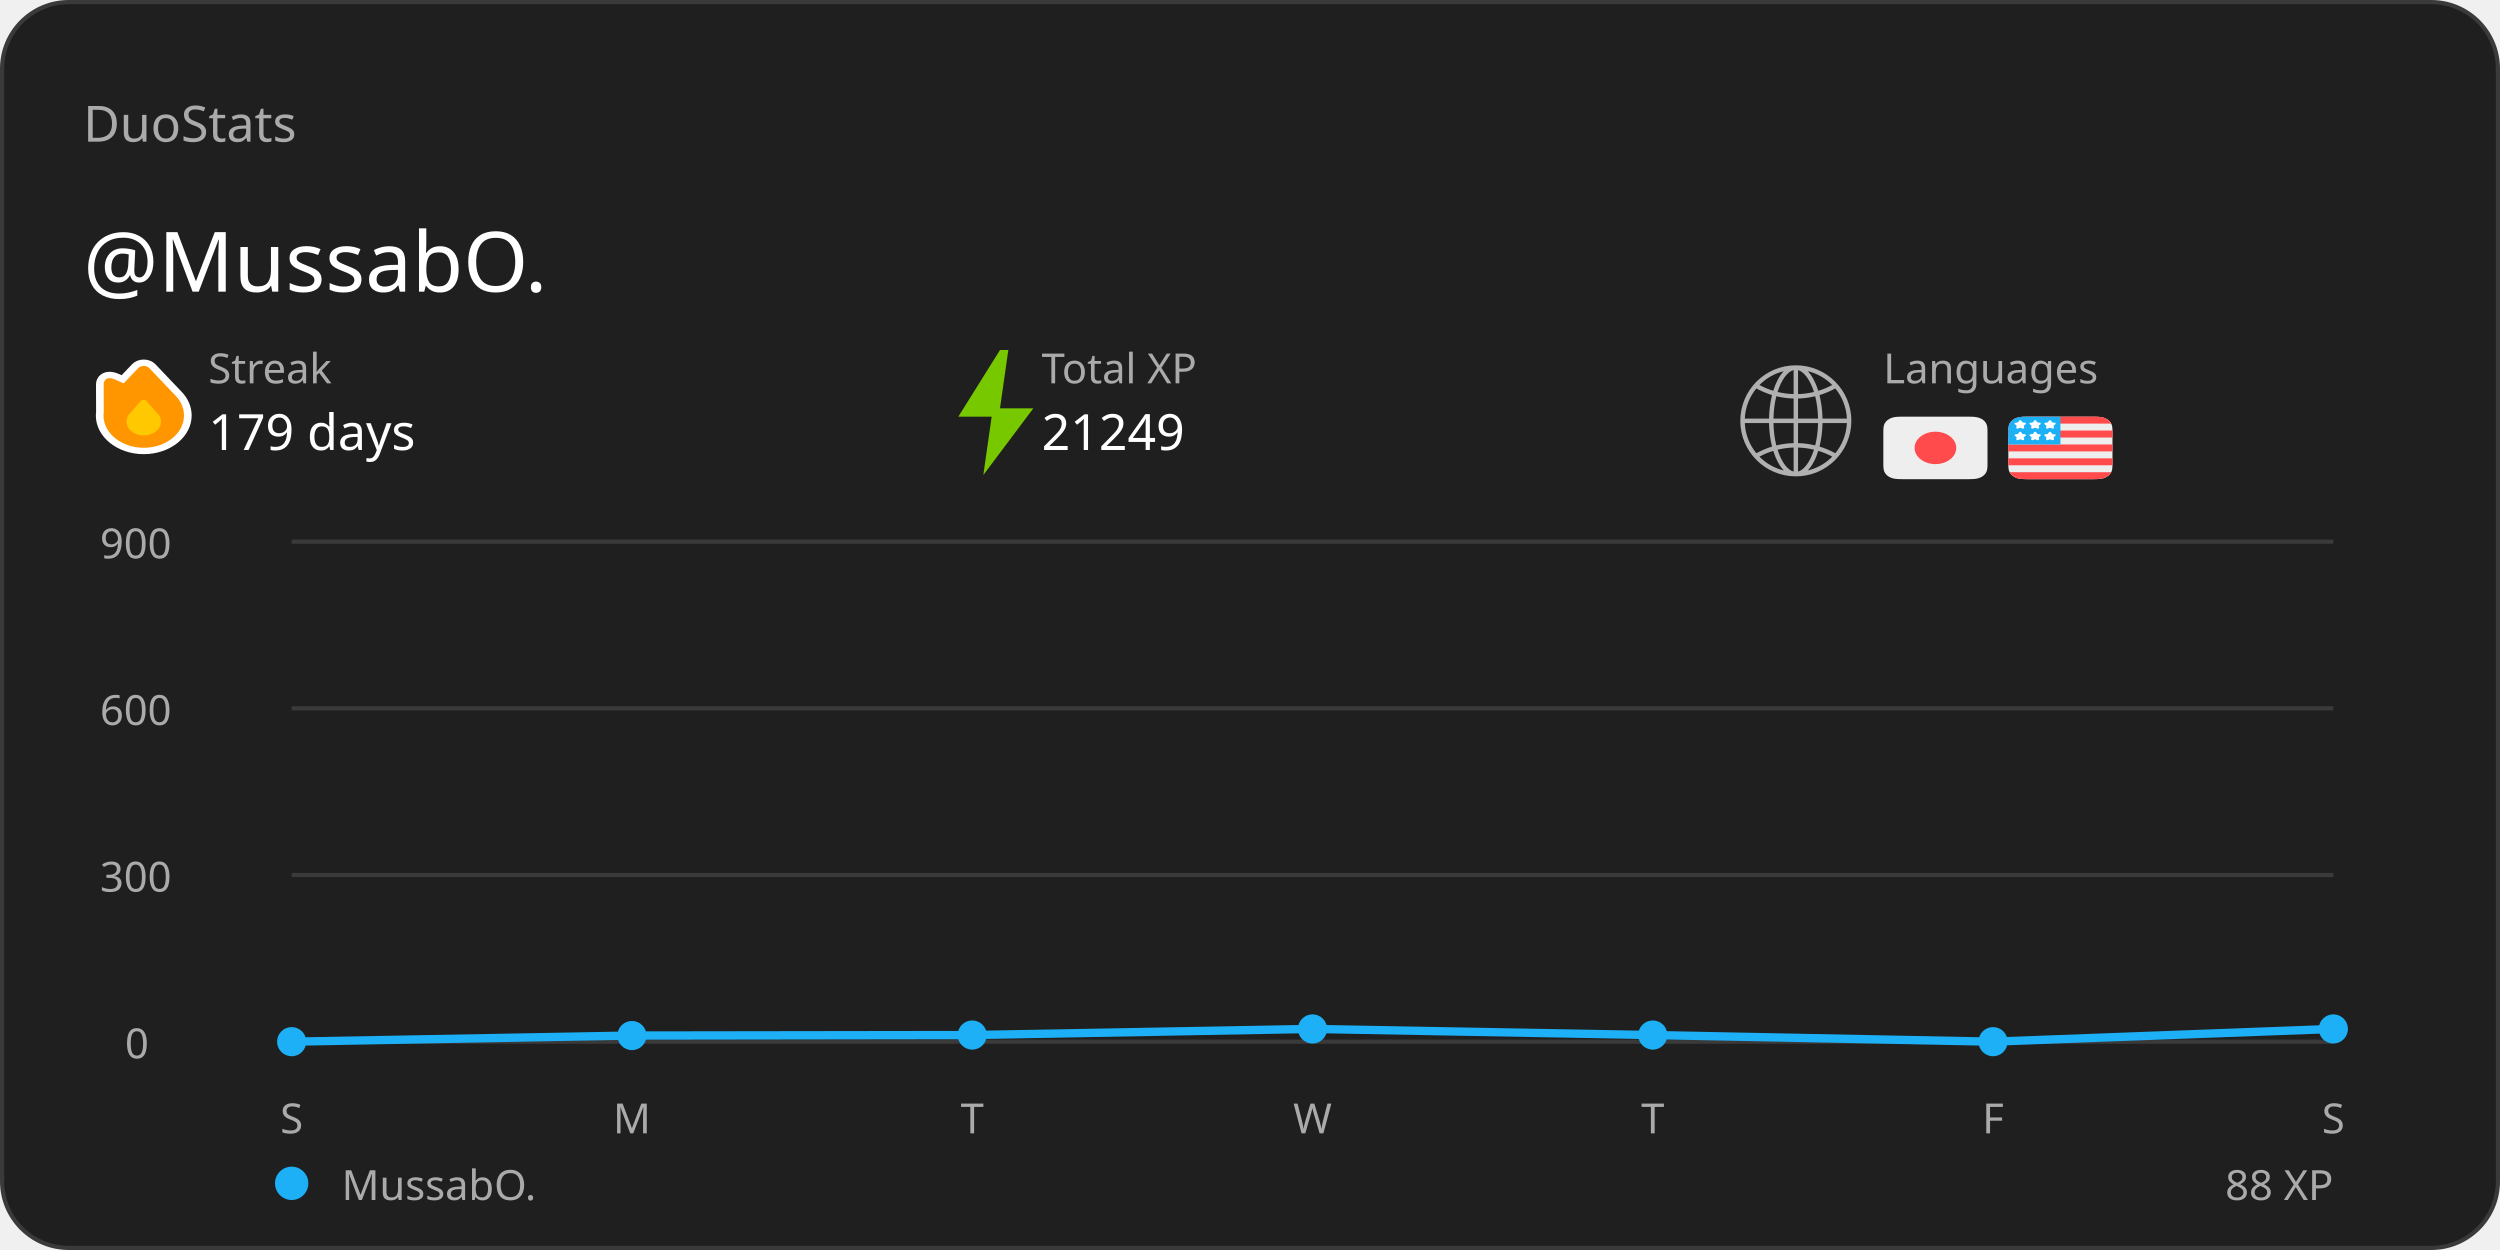
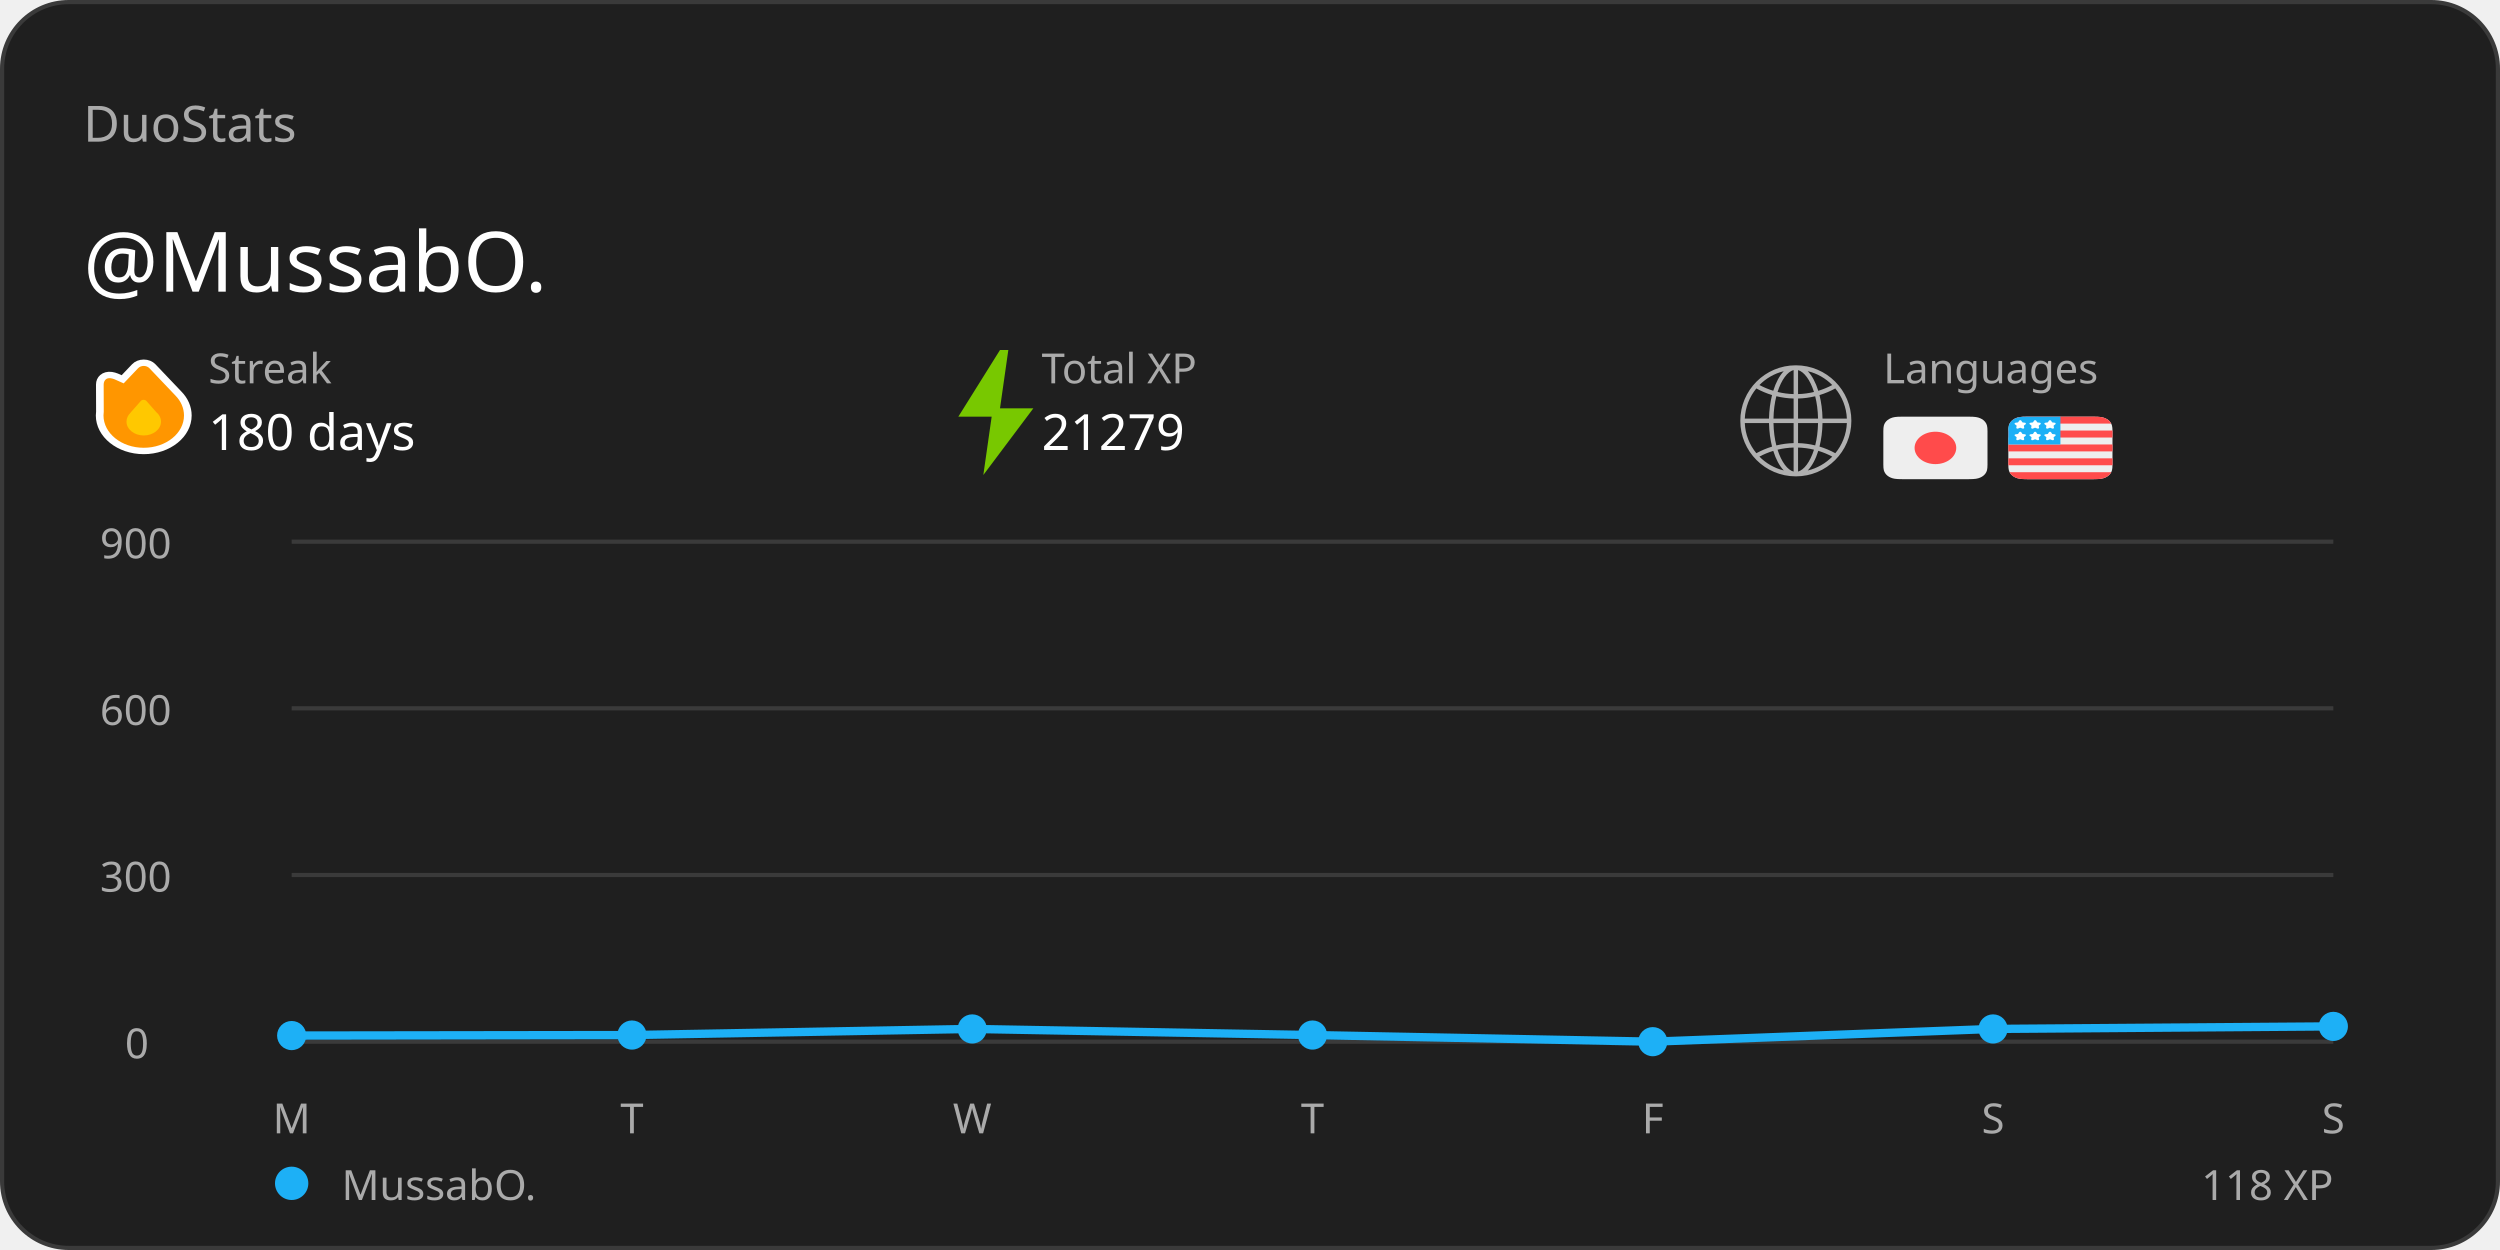
<svg xmlns="http://www.w3.org/2000/svg" width="600" height="300" viewBox="0 0 600 300">
  <rect x="0.5" y="0.5" width="599" height="299" rx="16" fill="#1F1F1F" stroke="#3A3A3A" />
  <text x="20" y="34" fill="#AAAAAA" font-size="12" font-family="DIN Round Pro, system-ui, sans-serif">DuoStats</text>
  <text x="20" y="70" fill="#FFFFFF" font-size="20" font-family="DIN Round Pro, system-ui, sans-serif">@MussabO.</text>
  <g transform="translate(23, 86) scale(0.92, 0.7666667)">
    <g id="Page-1" stroke="none" stroke-width="1" fill="none" fill-rule="evenodd">
      <g id="streak" transform="translate(1, 1)" fill-rule="nonzero">
        <g id="Group" fill="#FF9600" stroke="#FFFFFF" stroke-width="2">
          <path d="M0.068,15.675 L0.044,7.216 C0.039,5.334 1.25,3.942 3.056,4.246 C3.413,4.306 3.998,4.491 4.306,4.656 L5.997,5.561 L9.247,1.464 C9.793,0.776 10.622,0.376 11.5,0.376 C12.378,0.376 13.207,0.776 13.753,1.464 L20.523,10 C22.123,11.939 22.999,14.375 23,16.889 C23,23.034 17.843,28 11.5,28 C5.157,28 0,23.034 0,16.889 C0,16.481 0.023,16.076 0.068,15.675 Z" id="Path" />
        </g>
        <g id="Group" transform="translate(7, 11)" fill="#FFC800">
          <path d="M1.012,5.077 C1.026,5.04 1.046,5.005 1.069,4.973 L3.719,1.364 C3.893,1.127 4.17,0.987 4.464,0.987 C4.758,0.987 5.035,1.127 5.209,1.364 L7.732,4.8 C8.541,5.595 8.998,6.681 9,7.815 C9,10.208 6.985,12.148 4.5,12.148 C2.015,12.148 0,10.208 0,7.815 C0,6.776 0.38,5.823 1.012,5.077 L1.012,5.077 Z" id="Path" />
        </g>
      </g>
    </g>
  </g>
  <text x="50" y="92" fill="#AAAAAA" font-size="10" font-family="DIN Round Pro, system-ui, sans-serif">Streak</text>
-   <text x="50" y="108" fill="#FFFFFF" font-size="12" font-family="DIN Round Pro, system-ui, sans-serif">179 days</text>
+   <text x="50" y="108" fill="#FFFFFF" font-size="12" font-family="DIN Round Pro, system-ui, sans-serif">180 days</text>
  <path d="M240 84 230 100h8l-2 14 12-16h-8l2-14z" fill="#78C800" />
  <text x="250" y="92" fill="#AAAAAA" font-size="10" font-family="DIN Round Pro, system-ui, sans-serif">Total XP</text>
-   <text x="250" y="108" fill="#FFFFFF" font-size="12" font-family="DIN Round Pro, system-ui, sans-serif">21249</text>
+   <text x="250" y="108" fill="#FFFFFF" font-size="12" font-family="DIN Round Pro, system-ui, sans-serif">21279</text>
  <g transform="translate(415, 85) scale(1.0, 1.0)">
    <g id="SVGRepo_bgCarrier" stroke-width="0" />
    <g id="SVGRepo_tracerCarrier" stroke-linecap="round" stroke-linejoin="round" />
    <g id="SVGRepo_iconCarrier">
      <g id="icomoon-ignore"> </g>
      <path d="M16 2.672c-0.004 0-0.007 0-0.011 0-0.002 0-0.003 0-0.005 0-0.005 0-0.010 0.001-0.016 0.001-7.347 0.017-13.296 5.977-13.296 13.327 0 7.348 5.949 13.309 13.296 13.327 0.005 0 0.010 0.001 0.016 0.001 0.002 0 0.004 0 0.005 0 0.004 0 0.008 0 0.011 0 7.36 0 13.328-5.968 13.328-13.328s-5.968-13.328-13.328-13.328zM16.533 10.648c1.413-0.039 2.788-0.225 4.112-0.548 0.399 1.571 0.647 3.382 0.686 5.367h-4.798v-4.819zM16.533 9.582v-5.759c1.437 0.398 2.893 2.314 3.821 5.252-1.231 0.297-2.509 0.47-3.821 0.507zM15.467 3.81v5.772c-1.323-0.037-2.611-0.213-3.852-0.515 0.936-2.956 2.405-4.879 3.852-5.256zM15.467 10.647v4.82h-4.831c0.039-1.988 0.287-3.801 0.687-5.373 1.334 0.326 2.72 0.515 4.144 0.553zM9.563 15.467h-5.811c0.118-2.741 1.139-5.252 2.773-7.241 1.187 0.654 2.446 1.189 3.766 1.589-0.431 1.7-0.689 3.617-0.728 5.652zM9.563 16.533c0.039 2.034 0.297 3.951 0.728 5.651-1.319 0.401-2.579 0.936-3.766 1.59-1.635-1.989-2.656-4.5-2.773-7.241h5.811zM10.636 16.533h4.831v4.814c-1.424 0.038-2.81 0.228-4.145 0.555-0.399-1.571-0.647-3.383-0.686-5.369zM15.467 22.412v5.778c-1.448-0.378-2.919-2.303-3.854-5.263 1.241-0.302 2.53-0.478 3.854-0.515zM16.533 28.178v-5.765c1.313 0.038 2.591 0.211 3.822 0.508-0.928 2.941-2.384 4.86-3.822 5.257zM16.533 21.347v-4.814h4.798c-0.039 1.983-0.286 3.791-0.684 5.361-1.325-0.323-2.7-0.51-4.113-0.548zM22.404 16.533h5.845c-0.118 2.741-1.138 5.251-2.773 7.24-1.197-0.658-2.467-1.197-3.797-1.599 0.43-1.698 0.687-3.611 0.726-5.64zM22.404 15.467c-0.039-2.033-0.297-3.946-0.727-5.646 1.33-0.402 2.599-0.94 3.795-1.598 1.636 1.989 2.658 4.501 2.776 7.244h-5.845zM24.738 7.409c-1.061 0.564-2.18 1.031-3.35 1.385-0.623-2.005-1.498-3.642-2.533-4.717 2.27 0.545 4.297 1.719 5.883 3.332zM13.103 4.087c-1.029 1.073-1.9 2.702-2.521 4.697-1.158-0.353-2.268-0.815-3.319-1.375 1.575-1.602 3.587-2.774 5.84-3.322zM7.259 24.587c1.052-0.561 2.163-1.024 3.322-1.377 0.621 1.997 1.492 3.629 2.522 4.702-2.255-0.549-4.268-1.721-5.844-3.326zM18.855 27.922c1.036-1.075 1.911-2.712 2.535-4.721 1.17 0.355 2.29 0.82 3.351 1.387-1.586 1.614-3.614 2.791-5.886 3.334z" fill="#b0b0b0"> </path>
    </g>
  </g>
  <text x="452" y="92" fill="#AAAAAA" font-size="10" font-family="DIN Round Pro, system-ui, sans-serif">Languages</text>
  <g transform="translate(452, 100) scale(0.3571429, 0.2777778)">
    <g clip-path="url(#clip0_129_1008)">
      <path fill-rule="evenodd" clip-rule="evenodd" d="M12.563 0H57.437C61.805 0 63.389 0.455 64.987 1.309C66.584 2.163 67.837 3.416 68.691 5.013C69.545 6.61 70 8.195 70 12.563V41.437C70 45.805 69.545 47.389 68.691 48.986C67.837 50.584 66.584 51.837 64.987 52.691C63.389 53.545 61.805 54 57.437 54H12.563C8.195 54 6.61 53.545 5.013 52.691C3.416 51.837 2.163 50.584 1.309 48.986C0.455 47.389 0 45.805 0 41.437V12.563C0 8.195 0.455 6.61 1.309 5.013C2.163 3.416 3.416 2.163 5.013 1.309C6.61 0.455 8.195 0 12.563 0Z" fill="#EEEEEE" />
      <path d="M35 41C42.732 41 49 34.732 49 27C49 19.268 42.732 13 35 13C27.268 13 21 19.268 21 27C21 34.732 27.268 41 35 41Z" fill="#FF4B4B" />
    </g>
    <defs>
      <clipPath id="clip0_129_1008">
        <rect width="70" height="54" fill="white" />
      </clipPath>
    </defs>
  </g>
  <g transform="translate(482, 100) scale(0.3571429, 0.2777778)">
    <g clip-path="url(#clip0_129_593)">
      <path fill-rule="evenodd" clip-rule="evenodd" d="M12.563 0H57.437C61.805 0 63.389 0.455 64.987 1.309C66.584 2.163 67.837 3.416 68.691 5.013C69.545 6.61 70 8.195 70 12.563V41.437C70 45.805 69.545 47.389 68.691 48.986C67.837 50.584 66.584 51.837 64.987 52.691C63.389 53.545 61.805 54 57.437 54H12.563C8.195 54 6.61 53.545 5.013 52.691C3.416 51.837 2.163 50.584 1.309 48.986C0.455 47.389 0 45.805 0 41.437V12.563C0 8.195 0.455 6.61 1.309 5.013C2.163 3.416 3.416 2.163 5.013 1.309C6.61 0.455 8.195 0 12.563 0Z" fill="#EEEEEE" />
      <path fill-rule="evenodd" clip-rule="evenodd" d="M12.563 0H57.437C61.805 0 63.389 0.455 64.987 1.309C66.584 2.163 67.837 3.416 68.691 5.013C68.863 5.335 69.019 5.656 69.158 6H0.842C0.981 5.656 1.137 5.335 1.309 5.013C2.163 3.416 3.416 2.163 5.013 1.309C6.61 0.455 8.195 0 12.563 0Z" fill="#FF4B4B" />
      <path fill-rule="evenodd" clip-rule="evenodd" d="M69.997 12C69.999 12.182 70 12.37 70 12.563V18H0V12.563C0 12.37 0.001 12.182 0.003 12H69.997Z" fill="#FF4B4B" />
      <path fill-rule="evenodd" clip-rule="evenodd" d="M70 24V30H0V24H70Z" fill="#FF4B4B" />
      <path fill-rule="evenodd" clip-rule="evenodd" d="M70 41.437C70 41.63 69.999 41.818 69.997 42H0.003C0.001 41.818 0 41.63 0 41.437V36H70V41.437Z" fill="#FF4B4B" />
      <path fill-rule="evenodd" clip-rule="evenodd" d="M69.158 48C69.019 48.344 68.863 48.665 68.691 48.986C67.837 50.584 66.584 51.837 64.987 52.691C63.389 53.545 61.805 54 57.437 54H12.563C8.195 54 6.61 53.545 5.013 52.691C3.416 51.837 2.163 50.584 1.309 48.986C1.137 48.665 0.981 48.344 0.842 48H69.158Z" fill="#FF4B4B" />
      <path fill-rule="evenodd" clip-rule="evenodd" d="M12.563 0H35V24H0V12.563C0 8.195 0.455 6.61 1.309 5.013C2.163 3.416 3.416 2.163 5.013 1.309C6.61 0.455 8.195 0 12.563 0Z" fill="#1CB0F6" />
      <path d="M27.806 9.602L26.531 10.273C26.13 10.483 25.635 10.329 25.424 9.929C25.341 9.769 25.312 9.586 25.342 9.409L25.586 7.988C25.609 7.853 25.564 7.715 25.466 7.62L24.434 6.614C24.11 6.298 24.103 5.779 24.419 5.455C24.545 5.326 24.71 5.242 24.888 5.216L26.314 5.009C26.45 4.989 26.567 4.904 26.628 4.781L27.266 3.489C27.466 3.083 27.957 2.916 28.363 3.117C28.525 3.196 28.655 3.327 28.735 3.489L29.373 4.781C29.434 4.904 29.551 4.989 29.687 5.009L31.113 5.216C31.561 5.281 31.871 5.697 31.806 6.145C31.78 6.323 31.696 6.488 31.567 6.614L30.535 7.62C30.437 7.715 30.392 7.853 30.415 7.988L30.659 9.409C30.735 9.855 30.436 10.278 29.99 10.355C29.812 10.385 29.629 10.356 29.47 10.273L28.194 9.602C28.073 9.538 27.928 9.538 27.806 9.602Z" fill="white" />
      <path d="M27.806 19.602L26.531 20.273C26.13 20.483 25.635 20.329 25.424 19.929C25.341 19.769 25.312 19.587 25.342 19.409L25.586 17.988C25.609 17.853 25.564 17.715 25.466 17.62L24.434 16.614C24.11 16.298 24.103 15.779 24.419 15.455C24.545 15.326 24.71 15.242 24.888 15.216L26.314 15.009C26.45 14.989 26.567 14.904 26.628 14.781L27.266 13.489C27.466 13.083 27.957 12.916 28.363 13.117C28.525 13.196 28.655 13.327 28.735 13.489L29.373 14.781C29.434 14.904 29.551 14.989 29.687 15.009L31.113 15.216C31.561 15.281 31.871 15.697 31.806 16.145C31.78 16.323 31.696 16.488 31.567 16.614L30.535 17.62C30.437 17.715 30.392 17.853 30.415 17.988L30.659 19.409C30.735 19.855 30.436 20.278 29.99 20.355C29.812 20.385 29.629 20.356 29.47 20.273L28.194 19.602C28.073 19.538 27.928 19.538 27.806 19.602Z" fill="white" />
      <path d="M17.806 9.602L16.531 10.273C16.13 10.483 15.635 10.329 15.425 9.929C15.341 9.769 15.312 9.586 15.342 9.409L15.586 7.988C15.609 7.853 15.564 7.715 15.466 7.62L14.434 6.614C14.11 6.298 14.103 5.779 14.419 5.455C14.545 5.326 14.71 5.242 14.888 5.216L16.314 5.009C16.45 4.989 16.567 4.904 16.628 4.781L17.266 3.489C17.466 3.083 17.957 2.916 18.363 3.117C18.525 3.196 18.655 3.327 18.735 3.489L19.373 4.781C19.434 4.904 19.551 4.989 19.687 5.009L21.113 5.216C21.561 5.281 21.871 5.697 21.806 6.145C21.78 6.323 21.696 6.488 21.567 6.614L20.535 7.62C20.437 7.715 20.392 7.853 20.415 7.988L20.659 9.409C20.735 9.855 20.436 10.278 19.99 10.355C19.812 10.385 19.629 10.356 19.47 10.273L18.194 9.602C18.073 9.538 17.928 9.538 17.806 9.602Z" fill="white" />
      <path d="M17.806 19.602L16.531 20.273C16.13 20.483 15.635 20.329 15.425 19.929C15.341 19.769 15.312 19.587 15.342 19.409L15.586 17.988C15.609 17.853 15.564 17.715 15.466 17.62L14.434 16.614C14.11 16.298 14.103 15.779 14.419 15.455C14.545 15.326 14.71 15.242 14.888 15.216L16.314 15.009C16.45 14.989 16.567 14.904 16.628 14.781L17.266 13.489C17.466 13.083 17.957 12.916 18.363 13.117C18.525 13.196 18.655 13.327 18.735 13.489L19.373 14.781C19.434 14.904 19.551 14.989 19.687 15.009L21.113 15.216C21.561 15.281 21.871 15.697 21.806 16.145C21.78 16.323 21.696 16.488 21.567 16.614L20.535 17.62C20.437 17.715 20.392 17.853 20.415 17.988L20.659 19.409C20.735 19.855 20.436 20.278 19.99 20.355C19.812 20.385 19.629 20.356 19.47 20.273L18.194 19.602C18.073 19.538 17.928 19.538 17.806 19.602Z" fill="white" />
      <path d="M7.807 9.602L6.531 10.273C6.13 10.483 5.635 10.329 5.424 9.929C5.341 9.769 5.312 9.586 5.342 9.409L5.586 7.988C5.609 7.853 5.564 7.715 5.466 7.62L4.434 6.614C4.11 6.298 4.103 5.779 4.419 5.455C4.545 5.326 4.71 5.242 4.888 5.216L6.314 5.009C6.45 4.989 6.567 4.904 6.628 4.781L7.266 3.489C7.466 3.083 7.957 2.916 8.363 3.117C8.525 3.196 8.655 3.327 8.735 3.489L9.373 4.781C9.434 4.904 9.551 4.989 9.687 5.009L11.113 5.216C11.561 5.281 11.871 5.697 11.806 6.145C11.78 6.323 11.696 6.488 11.567 6.614L10.535 7.62C10.437 7.715 10.392 7.853 10.415 7.988L10.659 9.409C10.735 9.855 10.436 10.278 9.99 10.355C9.812 10.385 9.629 10.356 9.47 10.273L8.194 9.602C8.073 9.538 7.928 9.538 7.807 9.602Z" fill="white" />
      <path d="M7.807 19.602L6.531 20.273C6.13 20.483 5.635 20.329 5.424 19.929C5.341 19.769 5.312 19.587 5.342 19.409L5.586 17.988C5.609 17.853 5.564 17.715 5.466 17.62L4.434 16.614C4.11 16.298 4.103 15.779 4.419 15.455C4.545 15.326 4.71 15.242 4.888 15.216L6.314 15.009C6.45 14.989 6.567 14.904 6.628 14.781L7.266 13.489C7.466 13.083 7.957 12.916 8.363 13.117C8.525 13.196 8.655 13.327 8.735 13.489L9.373 14.781C9.434 14.904 9.551 14.989 9.687 15.009L11.113 15.216C11.561 15.281 11.871 15.697 11.806 16.145C11.78 16.323 11.696 16.488 11.567 16.614L10.535 17.62C10.437 17.715 10.392 17.853 10.415 17.988L10.659 19.409C10.735 19.855 10.436 20.278 9.99 20.355C9.812 20.385 9.629 20.356 9.47 20.273L8.194 19.602C8.073 19.538 7.928 19.538 7.807 19.602Z" fill="white" />
    </g>
    <defs>
      <clipPath id="clip0_129_593">
        <rect width="70" height="54" fill="white" />
      </clipPath>
    </defs>
  </g>
  <g stroke="#3A3A3A" stroke-width="1">
    <line x1="70" y1="250" x2="560" y2="250" />
    <line x1="70" y1="210" x2="560" y2="210" />
    <line x1="70" y1="170" x2="560" y2="170" />
    <line x1="70" y1="130" x2="560" y2="130" />
  </g>
  <g fill="#AAAAAA" font-size="10" font-family="DIN Round Pro, system-ui, sans-serif">
    <text x="30" y="254">0</text>
    <text x="24" y="214">300</text>
    <text x="24" y="174">600</text>
    <text x="24" y="134">900</text>
  </g>
-   <polyline points="70.0,250.0 151.667,248.533 233.333,248.411 315.0,246.944 396.667,248.411 478.333,250.0 560.0,246.944" fill="none" stroke="#1DB0F6" stroke-width="2" stroke-linecap="round" stroke-linejoin="round" />
-   <circle cx="70.0" cy="250.0" r="3.5" fill="#1DB0F6" />
-   <circle cx="151.667" cy="248.533" r="3.5" fill="#1DB0F6" />
-   <circle cx="233.333" cy="248.411" r="3.5" fill="#1DB0F6" />
-   <circle cx="315.0" cy="246.944" r="3.5" fill="#1DB0F6" />
-   <circle cx="396.667" cy="248.411" r="3.5" fill="#1DB0F6" />
-   <circle cx="478.333" cy="250.0" r="3.5" fill="#1DB0F6" />
-   <circle cx="560.0" cy="246.944" r="3.5" fill="#1DB0F6" />
-   <text x="70.0" y="272" fill="#AAAAAA" font-size="10" text-anchor="middle" font-family="DIN Round Pro, system-ui, sans-serif">S</text>
-   <text x="151.667" y="272" fill="#AAAAAA" font-size="10" text-anchor="middle" font-family="DIN Round Pro, system-ui, sans-serif">M</text>
-   <text x="233.333" y="272" fill="#AAAAAA" font-size="10" text-anchor="middle" font-family="DIN Round Pro, system-ui, sans-serif">T</text>
-   <text x="315.0" y="272" fill="#AAAAAA" font-size="10" text-anchor="middle" font-family="DIN Round Pro, system-ui, sans-serif">W</text>
-   <text x="396.667" y="272" fill="#AAAAAA" font-size="10" text-anchor="middle" font-family="DIN Round Pro, system-ui, sans-serif">T</text>
-   <text x="478.333" y="272" fill="#AAAAAA" font-size="10" text-anchor="middle" font-family="DIN Round Pro, system-ui, sans-serif">F</text>
+   <polyline points="70.0,248.533 151.667,248.411 233.333,246.944 315.0,248.411 396.667,250.0 478.333,246.944 560.0,246.333" fill="none" stroke="#1DB0F6" stroke-width="2" stroke-linecap="round" stroke-linejoin="round" />
+   <circle cx="70.0" cy="248.533" r="3.5" fill="#1DB0F6" />
+   <circle cx="151.667" cy="248.411" r="3.5" fill="#1DB0F6" />
+   <circle cx="233.333" cy="246.944" r="3.5" fill="#1DB0F6" />
+   <circle cx="315.0" cy="248.411" r="3.5" fill="#1DB0F6" />
+   <circle cx="396.667" cy="250.0" r="3.5" fill="#1DB0F6" />
+   <circle cx="478.333" cy="246.944" r="3.5" fill="#1DB0F6" />
+   <circle cx="560.0" cy="246.333" r="3.5" fill="#1DB0F6" />
+   <text x="70.0" y="272" fill="#AAAAAA" font-size="10" text-anchor="middle" font-family="DIN Round Pro, system-ui, sans-serif">M</text>
+   <text x="151.667" y="272" fill="#AAAAAA" font-size="10" text-anchor="middle" font-family="DIN Round Pro, system-ui, sans-serif">T</text>
+   <text x="233.333" y="272" fill="#AAAAAA" font-size="10" text-anchor="middle" font-family="DIN Round Pro, system-ui, sans-serif">W</text>
+   <text x="315.0" y="272" fill="#AAAAAA" font-size="10" text-anchor="middle" font-family="DIN Round Pro, system-ui, sans-serif">T</text>
+   <text x="396.667" y="272" fill="#AAAAAA" font-size="10" text-anchor="middle" font-family="DIN Round Pro, system-ui, sans-serif">F</text>
+   <text x="478.333" y="272" fill="#AAAAAA" font-size="10" text-anchor="middle" font-family="DIN Round Pro, system-ui, sans-serif">S</text>
  <text x="560.0" y="272" fill="#AAAAAA" font-size="10" text-anchor="middle" font-family="DIN Round Pro, system-ui, sans-serif">S</text>
  <circle cx="70" cy="284" r="4" fill="#1DB0F6" />
  <text x="82" y="288" fill="#AAAAAA" font-size="10" font-family="DIN Round Pro, system-ui, sans-serif">MussabO.</text>
-   <text x="560" y="288" fill="#AAAAAA" font-size="10" text-anchor="end" font-family="DIN Round Pro, system-ui, sans-serif">88 XP</text>
+   <text x="560" y="288" fill="#AAAAAA" font-size="10" text-anchor="end" font-family="DIN Round Pro, system-ui, sans-serif">118 XP</text>
</svg>
